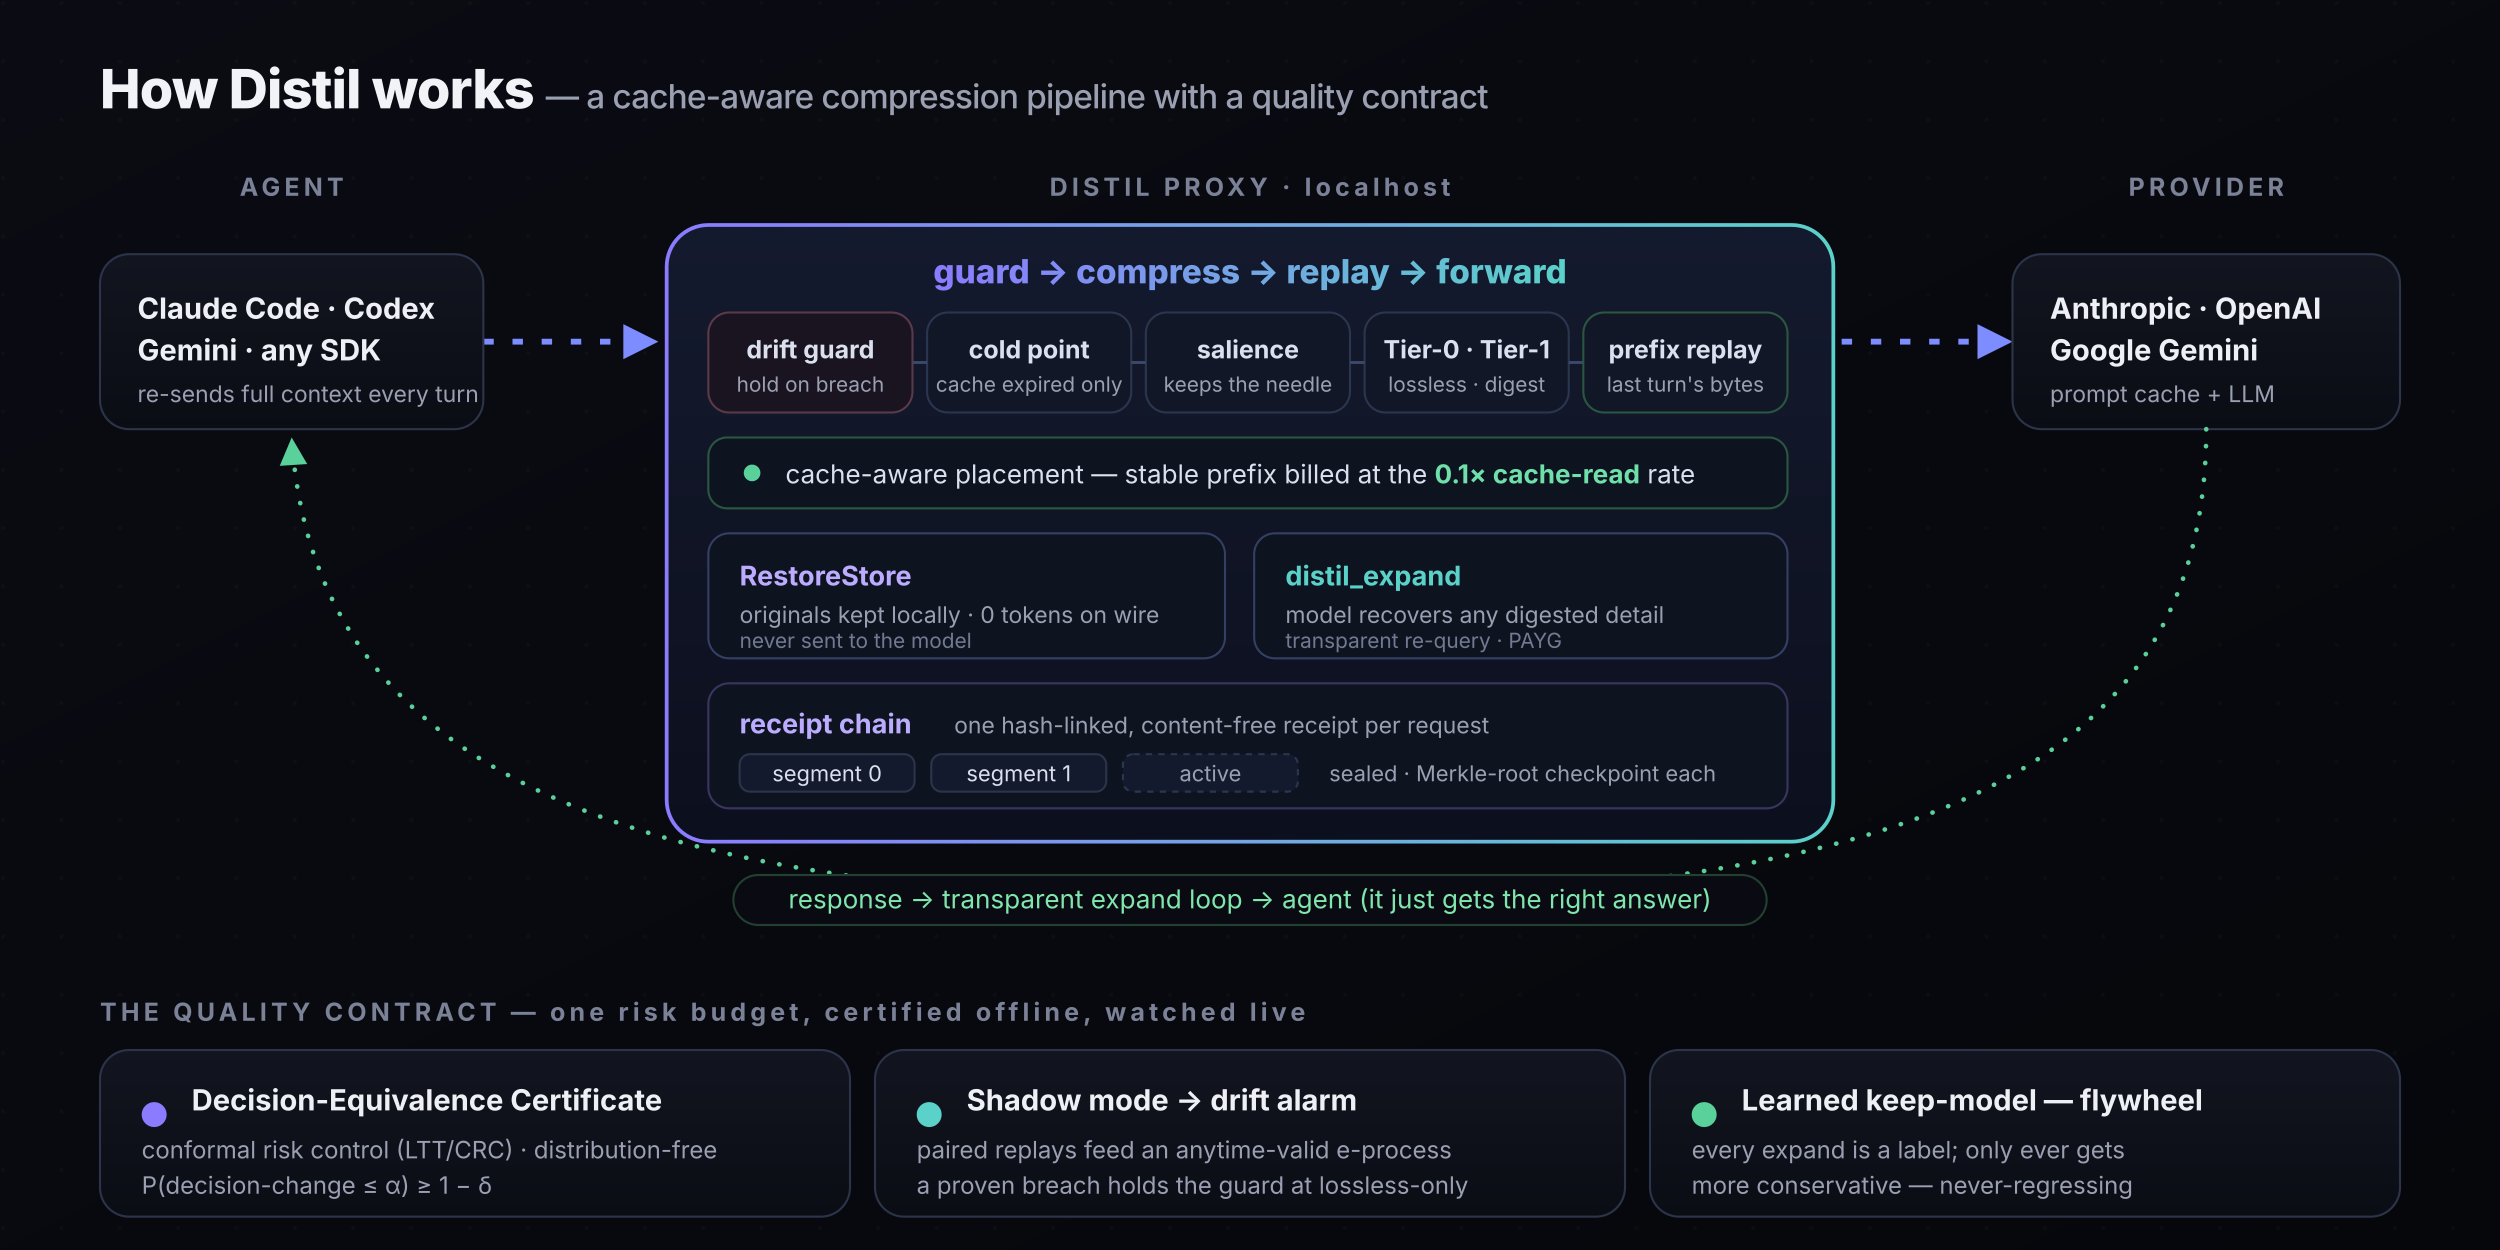
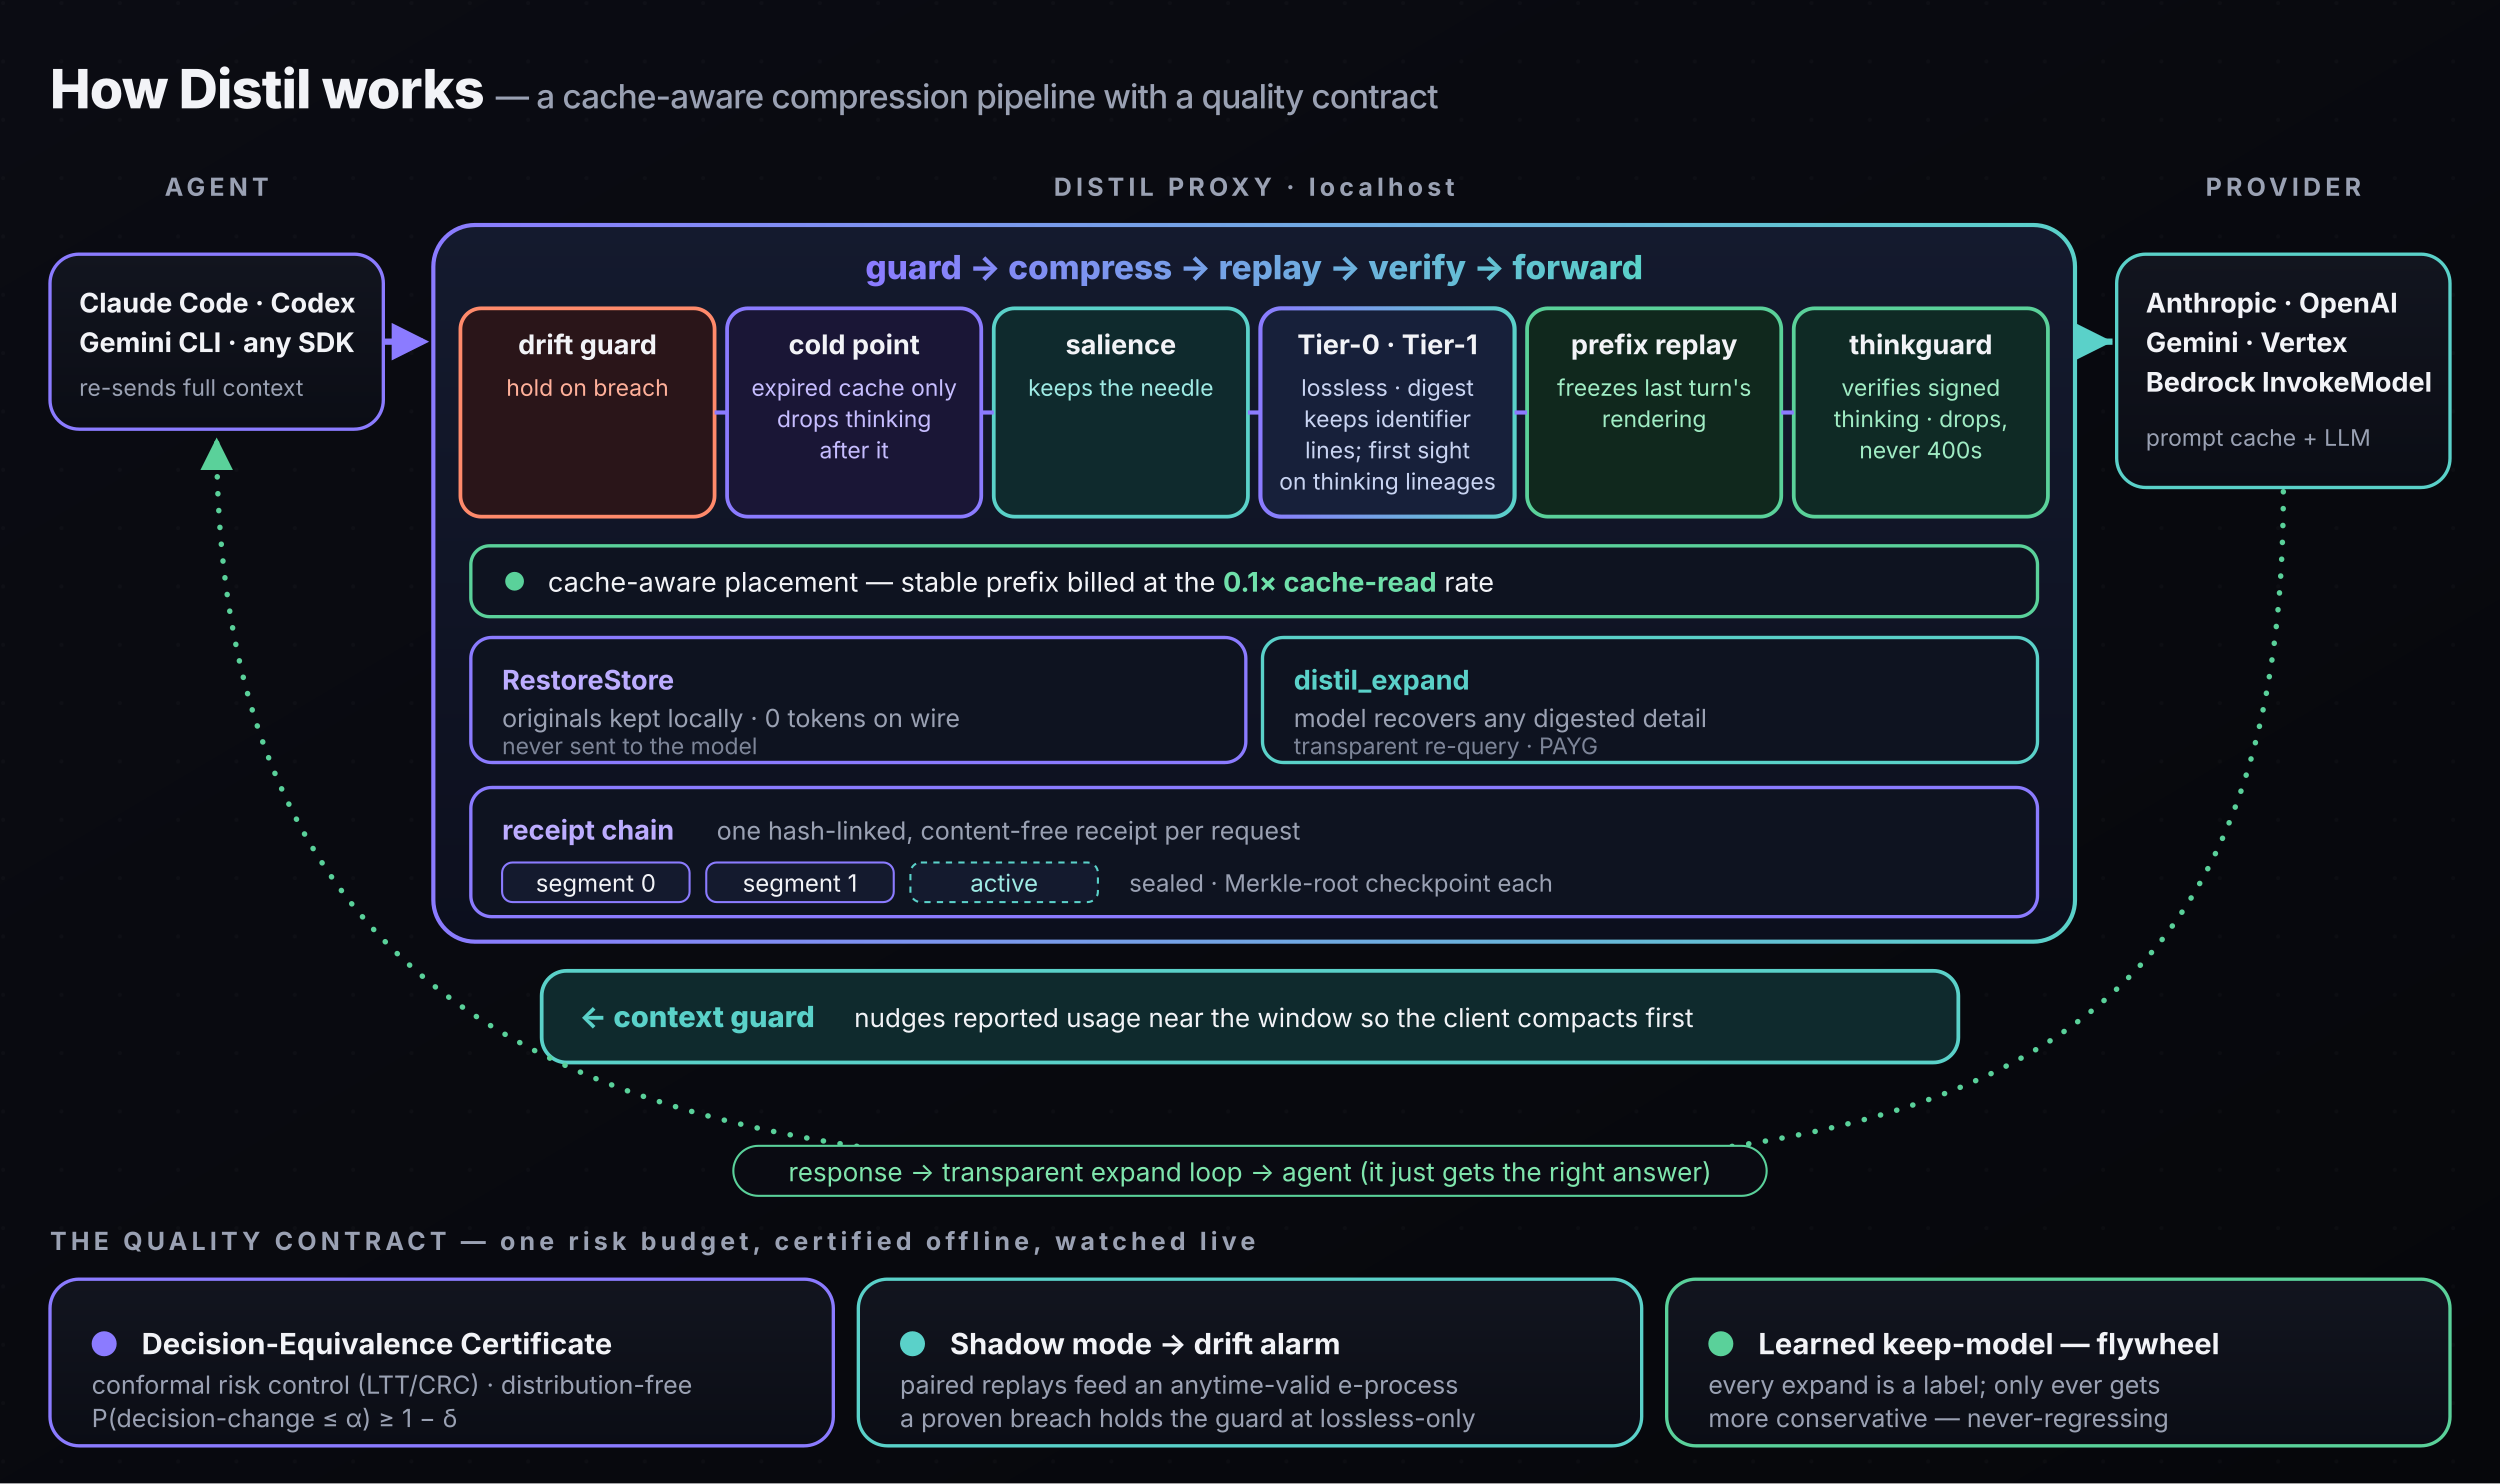
- <svg xmlns="http://www.w3.org/2000/svg" width="1200" height="600" viewBox="0 0 1200 600" font-family="Inter,ui-sans-serif,Segoe UI,Roboto,sans-serif" role="img" aria-labelledby="archTitle archDesc">
+ <svg xmlns="http://www.w3.org/2000/svg" width="1200" height="712" viewBox="0 0 1200 712" font-family="Inter,ui-sans-serif,Segoe UI,Roboto,sans-serif" role="img" aria-labelledby="archTitle archDesc">
  <defs>
    <linearGradient id="abg" x1="0" y1="0" x2="1" y2="1">
      <stop offset="0" stop-color="#0b0c13" />
      <stop offset="1" stop-color="#06070b" />
    </linearGradient>
    <linearGradient id="ag" x1="0" y1="0" x2="1" y2="0">
      <stop offset="0" stop-color="#8b7bff" />
      <stop offset="1" stop-color="#5ad1c9" />
    </linearGradient>
    <linearGradient id="acard" x1="0" y1="0" x2="0" y2="1">
      <stop offset="0" stop-color="#12151f" />
      <stop offset="1" stop-color="#0b0d15" />
    </linearGradient>
    <linearGradient id="ahero" x1="0" y1="0" x2="0" y2="1">
      <stop offset="0" stop-color="#141a2e" />
      <stop offset="1" stop-color="#0c0f1d" />
    </linearGradient>
    <pattern id="adots2" width="28" height="28" patternUnits="userSpaceOnUse">
      <circle cx="1.5" cy="1.5" r="1" fill="#ffffff" opacity="0.02" />
    </pattern>
    <marker id="aar" markerWidth="9" markerHeight="9" refX="6" refY="3" orient="auto">
-       <path d="M0,0 L6,3 L0,6 Z" fill="#7d8cff" />
+       <path d="M0,0 L6,3 L0,6 Z" fill="#8b7bff" />
+     </marker>
+     <marker id="aart" markerWidth="9" markerHeight="9" refX="6" refY="3" orient="auto">
+       <path d="M0,0 L6,3 L0,6 Z" fill="#5ad1c9" />
    </marker>
    <marker id="aarb" markerWidth="9" markerHeight="9" refX="6" refY="3" orient="auto">
      <path d="M0,0 L6,3 L0,6 Z" fill="#5ad19a" />
    </marker>
    <style>
      @keyframes flow{to{stroke-dashoffset:-140}}
      @keyframes loopflow{to{stroke-dashoffset:-324}}
-       @keyframes puls{0%,100%{opacity:.45}50%{opacity:1}}
-       @keyframes glow{0%,100%{stroke-opacity:.55}50%{stroke-opacity:1}}
+       @keyframes puls{0%,100%{opacity:.5}50%{opacity:1}}
+       @keyframes glow{0%,100%{stroke-opacity:.6}50%{stroke-opacity:1}}
      .fwd{animation:flow 2.6s linear infinite}
      .loop{animation:loopflow 9.5s linear infinite}
      .dot{animation:puls 2.4s ease-in-out infinite}
      .heroedge{animation:glow 3.6s ease-in-out infinite}
      @media(prefers-reduced-motion:reduce){.fwd,.loop,.dot,.heroedge{animation:none}}
    </style>
  </defs>
-   <rect width="1200" height="600" fill="url(#abg)" />
-   <rect width="1200" height="600" fill="url(#adots2)" />
-   <text x="48" y="52" font-size="26" font-weight="800" letter-spacing="-0.4" fill="#f2f3f7">How Distil works <tspan fill="#9aa0b2" font-weight="500" font-size="16">— a cache-aware compression pipeline with a quality contract</tspan>
+   <rect width="1200" height="712" fill="url(#abg)" />
+   <rect width="1200" height="712" fill="url(#adots2)" />
+   <text x="24" y="52" font-size="26" font-weight="800" letter-spacing="-0.4" fill="#f2f3f7">How Distil works <tspan fill="#9aa1b3" font-weight="500" font-size="16">— a cache-aware compression pipeline with a quality contract</tspan>
  </text>
  <g font-size="12" letter-spacing="2" font-weight="700" text-anchor="middle">
-     <text x="140" y="94" fill="#7b8298">AGENT</text>
-     <text x="600" y="94" fill="#7b8298">DISTIL PROXY · localhost</text>
-     <text x="1059" y="94" fill="#7b8298">PROVIDER</text>
+     <text x="104" y="94" fill="#9aa1b3">AGENT</text>
+     <text x="602" y="94" fill="#9aa1b3">DISTIL PROXY · localhost</text>
+     <text x="1096" y="94" fill="#9aa1b3">PROVIDER</text>
  </g>
-   <line class="fwd" x1="232" y1="164" x2="316" y2="164" stroke="#7d8cff" stroke-width="2.8" stroke-dasharray="5 9" marker-end="url(#aar)" />
-   <line class="fwd" x1="884" y1="164" x2="966" y2="164" stroke="#7d8cff" stroke-width="2.8" stroke-dasharray="5 9" marker-end="url(#aar)" />
-   <g transform="translate(48,122)">
-     <rect width="184" height="84" rx="14" fill="url(#acard)" stroke="#2c344a" />
-     <text x="18" y="31" font-size="14" font-weight="700" fill="#eef0f5">Claude Code · Codex</text>
-     <text x="18" y="51" font-size="14" font-weight="700" fill="#eef0f5">Gemini · any SDK</text>
-     <text x="18" y="71" font-size="11" fill="#9aa0b2">re-sends full context every turn</text>
+   <line class="fwd" x1="184" y1="164" x2="206" y2="164" stroke="#8b7bff" stroke-width="3" stroke-dasharray="5 9" marker-end="url(#aar)" />
+   <line class="fwd" x1="996" y1="164" x2="1014" y2="164" stroke="#5ad1c9" stroke-width="3" stroke-dasharray="5 9" marker-end="url(#aart)" />
+   <g transform="translate(24,122)">
+     <rect width="160" height="84" rx="14" fill="url(#acard)" stroke="#8b7bff" stroke-width="1.6" />
+     <text x="14" y="28" font-size="13" font-weight="700" fill="#f2f3f7">Claude Code · Codex</text>
+     <text x="14" y="47" font-size="13" font-weight="700" fill="#f2f3f7">Gemini CLI · any SDK</text>
+     <text x="14" y="68" font-size="11" fill="#9aa1b3">re-sends full context</text>
  </g>
-   <rect x="320" y="108" width="560" height="296" rx="20" fill="url(#ahero)" stroke="url(#ag)" stroke-width="1.8" class="heroedge" />
-   <text x="600" y="136" text-anchor="middle" font-size="16" font-weight="800" fill="url(#ag)">guard → compress → replay → forward</text>
-   <g font-size="12" text-anchor="middle">
+   <rect x="208" y="108" width="788" height="344" rx="20" fill="url(#ahero)" stroke="url(#ag)" stroke-width="2" class="heroedge" />
+   <text x="602" y="134" text-anchor="middle" font-size="16" font-weight="800" fill="url(#ag)">guard → compress → replay → verify → forward</text>
+   <g font-size="13" text-anchor="middle">
    <g>
-       <rect x="340" y="150" width="98" height="48" rx="10" fill="#1a1420" stroke="#5a3a4a" />
-       <text x="389" y="172" fill="#dbe0ee" font-weight="700">drift guard</text>
-       <text x="389" y="188" fill="#9aa0b2" font-size="10">hold on breach</text>
+       <rect x="221" y="148" width="122" height="100" rx="10" fill="#2a1519" stroke="#ff8a6b" stroke-width="1.8" />
+       <text x="282" y="170" fill="#f2f3f7" font-weight="700">drift guard</text>
+       <g font-size="11" fill="#ffb09a">
+         <text x="282" y="190">hold on breach</text>
+       </g>
    </g>
    <g>
-       <rect x="445" y="150" width="98" height="48" rx="10" fill="#111726" stroke="#2a3650" />
-       <text x="494" y="172" fill="#dbe0ee" font-weight="700">cold point</text>
-       <text x="494" y="188" fill="#9aa0b2" font-size="10">cache expired only</text>
+       <rect x="349" y="148" width="122" height="100" rx="10" fill="#1a1636" stroke="#8b7bff" stroke-width="1.8" />
+       <text x="410" y="170" fill="#f2f3f7" font-weight="700">cold point</text>
+       <g font-size="11" fill="#c6bdff">
+         <text x="410" y="190">expired cache only</text>
+         <text x="410" y="205">drops thinking</text>
+         <text x="410" y="220">after it</text>
+       </g>
    </g>
    <g>
-       <rect x="550" y="150" width="98" height="48" rx="10" fill="#111726" stroke="#2a3650" />
-       <text x="599" y="172" fill="#dbe0ee" font-weight="700">salience</text>
-       <text x="599" y="188" fill="#9aa0b2" font-size="10">keeps the needle</text>
+       <rect x="477" y="148" width="122" height="100" rx="10" fill="#0f2a2d" stroke="#5ad1c9" stroke-width="1.8" />
+       <text x="538" y="170" fill="#f2f3f7" font-weight="700">salience</text>
+       <g font-size="11" fill="#9eeae4">
+         <text x="538" y="190">keeps the needle</text>
+       </g>
    </g>
    <g>
-       <rect x="655" y="150" width="98" height="48" rx="10" fill="#111726" stroke="#2a3650" />
-       <text x="704" y="172" fill="#dbe0ee" font-weight="700">Tier-0 · Tier-1</text>
-       <text x="704" y="188" fill="#9aa0b2" font-size="10">lossless · digest</text>
+       <rect x="605" y="148" width="122" height="100" rx="10" fill="#17203a" stroke="url(#ag)" stroke-width="2" />
+       <text x="666" y="170" fill="#f2f3f7" font-weight="700">Tier-0 · Tier-1</text>
+       <g font-size="11" fill="#c9d4f2">
+         <text x="666" y="190">lossless · digest</text>
+         <text x="666" y="205">keeps identifier</text>
+         <text x="666" y="220">lines; first sight</text>
+         <text x="666" y="235">on thinking lineages</text>
+       </g>
    </g>
    <g>
-       <rect x="760" y="150" width="98" height="48" rx="10" fill="#111726" stroke="#2a5740" />
-       <text x="809" y="172" fill="#dbe0ee" font-weight="700">prefix replay</text>
-       <text x="809" y="188" fill="#9aa0b2" font-size="10">last turn's bytes</text>
+       <rect x="733" y="148" width="122" height="100" rx="10" fill="#10281d" stroke="#5ad19a" stroke-width="1.8" />
+       <text x="794" y="170" fill="#f2f3f7" font-weight="700">prefix replay</text>
+       <g font-size="11" fill="#a0ecc4">
+         <text x="794" y="190">freezes last turn's</text>
+         <text x="794" y="205">rendering</text>
+       </g>
+     </g>
+     <g>
+       <rect x="861" y="148" width="122" height="100" rx="10" fill="#0f2a25" stroke="#5ad19a" stroke-width="1.8" />
+       <text x="922" y="170" fill="#f2f3f7" font-weight="700">thinkguard</text>
+       <g font-size="11" fill="#a0ecc4">
+         <text x="922" y="190">verifies signed</text>
+         <text x="922" y="205">thinking · drops,</text>
+         <text x="922" y="220">never 400s</text>
+       </g>
    </g>
  </g>
-   <g stroke="#3a486a" stroke-width="1.4" fill="none">
-     <path d="M438,174 L445,174" />
-     <path d="M543,174 L550,174" />
-     <path d="M648,174 L655,174" />
-     <path d="M753,174 L760,174" />
+   <g stroke="#8b7bff" stroke-width="2" fill="none">
+     <path d="M343,198 L349,198" />
+     <path d="M471,198 L477,198" />
+     <path d="M599,198 L605,198" />
+     <path d="M727,198 L733,198" />
+     <path d="M855,198 L861,198" />
  </g>
-   <rect x="340" y="210" width="518" height="34" rx="9" fill="#0e1320" stroke="#2a5740" />
-   <circle class="dot" cx="361" cy="227" r="4" fill="#5ad19a" />
-   <text x="377" y="232" font-size="12.5" fill="#dbe0ee">cache-aware placement — stable prefix billed at the <tspan fill="#6fe0aa" font-weight="700">0.1× cache-read</tspan> rate</text>
-   <g transform="translate(340,256)">
-     <rect width="248" height="60" rx="10" fill="#0e1320" stroke="#343f63" />
+   <rect x="226" y="262" width="752" height="34" rx="9" fill="#0e1320" stroke="#5ad19a" stroke-width="1.6" />
+   <circle class="dot" cx="247" cy="279" r="4.5" fill="#5ad19a" />
+   <text x="263" y="284" font-size="13" fill="#f2f3f7">cache-aware placement — stable prefix billed at the <tspan fill="#6fe0aa" font-weight="700">0.1× cache-read</tspan> rate</text>
+   <g transform="translate(226,306)">
+     <rect width="372" height="60" rx="10" fill="#0e1320" stroke="#8b7bff" stroke-width="1.6" />
    <text x="15" y="25" font-size="13" font-weight="700" fill="#bcacff">RestoreStore</text>
-     <text x="15" y="43" font-size="11" fill="#9aa0b2">originals kept locally · 0 tokens on wire</text>
-     <text x="15" y="55" font-size="10" fill="#727a92">never sent to the model</text>
+     <text x="15" y="43" font-size="12" fill="#9aa1b3">originals kept locally · 0 tokens on wire</text>
+     <text x="15" y="56" font-size="11" fill="#7d8598">never sent to the model</text>
  </g>
-   <g transform="translate(602,256)">
-     <rect width="256" height="60" rx="10" fill="#0e1320" stroke="#343f63" />
+   <g transform="translate(606,306)">
+     <rect width="372" height="60" rx="10" fill="#0e1320" stroke="#5ad1c9" stroke-width="1.6" />
    <text x="15" y="25" font-size="13" font-weight="700" fill="#5ad1c9">distil_expand</text>
-     <text x="15" y="43" font-size="11" fill="#9aa0b2">model recovers any digested detail</text>
-     <text x="15" y="55" font-size="10" fill="#727a92">transparent re-query · PAYG</text>
+     <text x="15" y="43" font-size="12" fill="#9aa1b3">model recovers any digested detail</text>
+     <text x="15" y="56" font-size="11" fill="#7d8598">transparent re-query · PAYG</text>
  </g>
-   <g transform="translate(340,328)">
-     <rect width="518" height="60" rx="10" fill="#0e1320" stroke="#3a3560" />
-     <text x="15" y="24" font-size="13" font-weight="700" fill="#bcacff">receipt chain</text>
-     <text x="118" y="24" font-size="11" fill="#9aa0b2">one hash-linked, content-free receipt per request</text>
-     <g font-size="10.5" fill="#dbe0ee">
-       <rect x="15" y="34" width="84" height="18" rx="5" fill="#141a2e" stroke="#2c344a" />
-       <text x="57" y="47" text-anchor="middle">segment 0</text>
-       <rect x="107" y="34" width="84" height="18" rx="5" fill="#141a2e" stroke="#2c344a" />
-       <text x="149" y="47" text-anchor="middle">segment 1</text>
-       <rect x="199" y="34" width="84" height="18" rx="5" fill="#141a2e" stroke="#2a3650" stroke-dasharray="3 3" />
-       <text x="241" y="47" text-anchor="middle" fill="#9aa0b2">active</text>
+   <g transform="translate(226,378)">
+     <rect width="752" height="62" rx="10" fill="#0e1320" stroke="#8b7bff" stroke-width="1.6" />
+     <text x="15" y="25" font-size="13" font-weight="700" fill="#bcacff">receipt chain</text>
+     <text x="118" y="25" font-size="12" fill="#9aa1b3">one hash-linked, content-free receipt per request</text>
+     <g font-size="11.5" fill="#f2f3f7">
+       <rect x="15" y="36" width="90" height="19" rx="5" fill="#141a2e" stroke="#8b7bff" />
+       <text x="60" y="50" text-anchor="middle">segment 0</text>
+       <rect x="113" y="36" width="90" height="19" rx="5" fill="#141a2e" stroke="#8b7bff" />
+       <text x="158" y="50" text-anchor="middle">segment 1</text>
+       <rect x="211" y="36" width="90" height="19" rx="5" fill="#141a2e" stroke="#5ad1c9" stroke-dasharray="3 3" />
+       <text x="256" y="50" text-anchor="middle" fill="#9eeae4">active</text>
    </g>
-     <text x="298" y="47" font-size="10.5" fill="#9aa0b2">sealed · Merkle-root checkpoint each</text>
+     <text x="316" y="50" font-size="11.5" fill="#9aa1b3">sealed · Merkle-root checkpoint each</text>
  </g>
-   <g transform="translate(966,122)">
-     <rect width="186" height="84" rx="14" fill="url(#acard)" stroke="#2c344a" />
-     <text x="18" y="31" font-size="14" font-weight="700" fill="#eef0f5">Anthropic · OpenAI</text>
-     <text x="18" y="51" font-size="14" font-weight="700" fill="#eef0f5">Google Gemini</text>
-     <text x="18" y="71" font-size="11" fill="#9aa0b2">prompt cache + LLM</text>
+   <g transform="translate(1016,122)">
+     <rect width="160" height="112" rx="14" fill="url(#acard)" stroke="#5ad1c9" stroke-width="1.6" />
+     <text x="14" y="28" font-size="13" font-weight="700" fill="#f2f3f7">Anthropic · OpenAI</text>
+     <text x="14" y="47" font-size="13" font-weight="700" fill="#f2f3f7">Gemini · Vertex</text>
+     <text x="14" y="66" font-size="13" font-weight="700" fill="#f2f3f7">Bedrock InvokeModel</text>
+     <text x="14" y="92" font-size="11" fill="#9aa1b3">prompt cache + LLM</text>
  </g>
-   <path class="loop" d="M1059,206 C1059,372 916,432 600,432 C284,432 150,362 140,210" fill="none" stroke="#5ad19a" stroke-width="2.2" stroke-dasharray="0.1 8" stroke-linecap="round" marker-end="url(#aarb)" />
-   <rect x="352" y="420" width="496" height="24" rx="12" fill="#0a0b12" stroke="#21402f" />
-   <text x="600" y="436" text-anchor="middle" font-size="12.5" fill="#7fe6ad">response → transparent expand loop → agent (it just gets the right answer)</text>
-   <text x="48" y="490" font-size="12" letter-spacing="2" font-weight="700" fill="#7b8298">THE QUALITY CONTRACT — one risk budget, certified offline, watched live</text>
-   <g transform="translate(48,504)">
-     <rect width="360" height="80" rx="14" fill="url(#acard)" stroke="#2c344a" />
+   <g transform="translate(260,466)">
+     <rect width="680" height="44" rx="12" fill="#0f2a2d" stroke="#5ad1c9" stroke-width="1.8" />
+     <text x="18" y="27" font-size="14" font-weight="800" fill="#5ad1c9">← context guard</text>
+     <text x="150" y="27" font-size="12.5" fill="#f2f3f7">nudges reported usage near the window so the client compacts first</text>
+   </g>
+   <path class="loop" d="M1096,236 C1096,540 900,562 600,562 C300,562 104,500 104,210" fill="none" stroke="#5ad19a" stroke-width="2.6" stroke-dasharray="0.1 8" stroke-linecap="round" marker-end="url(#aarb)" />
+   <rect x="352" y="550" width="496" height="24" rx="12" fill="#0a0b12" stroke="#5ad19a" />
+   <text x="600" y="567" text-anchor="middle" font-size="12.5" fill="#7fe6ad">response → transparent expand loop → agent (it just gets the right answer)</text>
+   <text x="24" y="600" font-size="12" letter-spacing="2" font-weight="700" fill="#9aa1b3">THE QUALITY CONTRACT — one risk budget, certified offline, watched live</text>
+   <g transform="translate(24,614)">
+     <rect width="376" height="80" rx="14" fill="url(#acard)" stroke="#8b7bff" stroke-width="1.6" />
    <circle class="dot" cx="26" cy="31" r="6" fill="#8b7bff" />
-     <text x="44" y="29" font-size="14" font-weight="700" fill="#eef0f5">Decision-Equivalence Certificate</text>
-     <text x="20" y="52" font-size="11.5" fill="#9aa0b2">conformal risk control (LTT/CRC) · distribution-free</text>
-     <text x="20" y="69" font-size="11.5" fill="#9aa0b2">P(decision-change ≤ α) ≥ 1 − δ</text>
+     <text x="44" y="36" font-size="14" font-weight="700" fill="#f2f3f7">Decision-Equivalence Certificate</text>
+     <text x="20" y="55" font-size="12" fill="#9aa1b3">conformal risk control (LTT/CRC) · distribution-free</text>
+     <text x="20" y="71" font-size="12" fill="#9aa1b3">P(decision-change ≤ α) ≥ 1 − δ</text>
  </g>
-   <g transform="translate(420,504)">
-     <rect width="360" height="80" rx="14" fill="url(#acard)" stroke="#2c344a" />
+   <g transform="translate(412,614)">
+     <rect width="376" height="80" rx="14" fill="url(#acard)" stroke="#5ad1c9" stroke-width="1.6" />
    <circle class="dot" cx="26" cy="31" r="6" fill="#5ad1c9" />
-     <text x="44" y="29" font-size="14" font-weight="700" fill="#eef0f5">Shadow mode → drift alarm</text>
-     <text x="20" y="52" font-size="11.5" fill="#9aa0b2">paired replays feed an anytime-valid e-process</text>
-     <text x="20" y="69" font-size="11.5" fill="#9aa0b2">a proven breach holds the guard at lossless-only</text>
+     <text x="44" y="36" font-size="14" font-weight="700" fill="#f2f3f7">Shadow mode → drift alarm</text>
+     <text x="20" y="55" font-size="12" fill="#9aa1b3">paired replays feed an anytime-valid e-process</text>
+     <text x="20" y="71" font-size="12" fill="#9aa1b3">a proven breach holds the guard at lossless-only</text>
  </g>
-   <g transform="translate(792,504)">
-     <rect width="360" height="80" rx="14" fill="url(#acard)" stroke="#2c344a" />
+   <g transform="translate(800,614)">
+     <rect width="376" height="80" rx="14" fill="url(#acard)" stroke="#5ad19a" stroke-width="1.6" />
    <circle class="dot" cx="26" cy="31" r="6" fill="#5ad19a" />
-     <text x="44" y="29" font-size="14" font-weight="700" fill="#eef0f5">Learned keep-model — flywheel</text>
-     <text x="20" y="52" font-size="11.5" fill="#9aa0b2">every expand is a label; only ever gets</text>
-     <text x="20" y="69" font-size="11.5" fill="#9aa0b2">more conservative — never-regressing</text>
+     <text x="44" y="36" font-size="14" font-weight="700" fill="#f2f3f7">Learned keep-model — flywheel</text>
+     <text x="20" y="55" font-size="12" fill="#9aa1b3">every expand is a label; only ever gets</text>
+     <text x="20" y="71" font-size="12" fill="#9aa1b3">more conservative — never-regressing</text>
  </g>
</svg>
